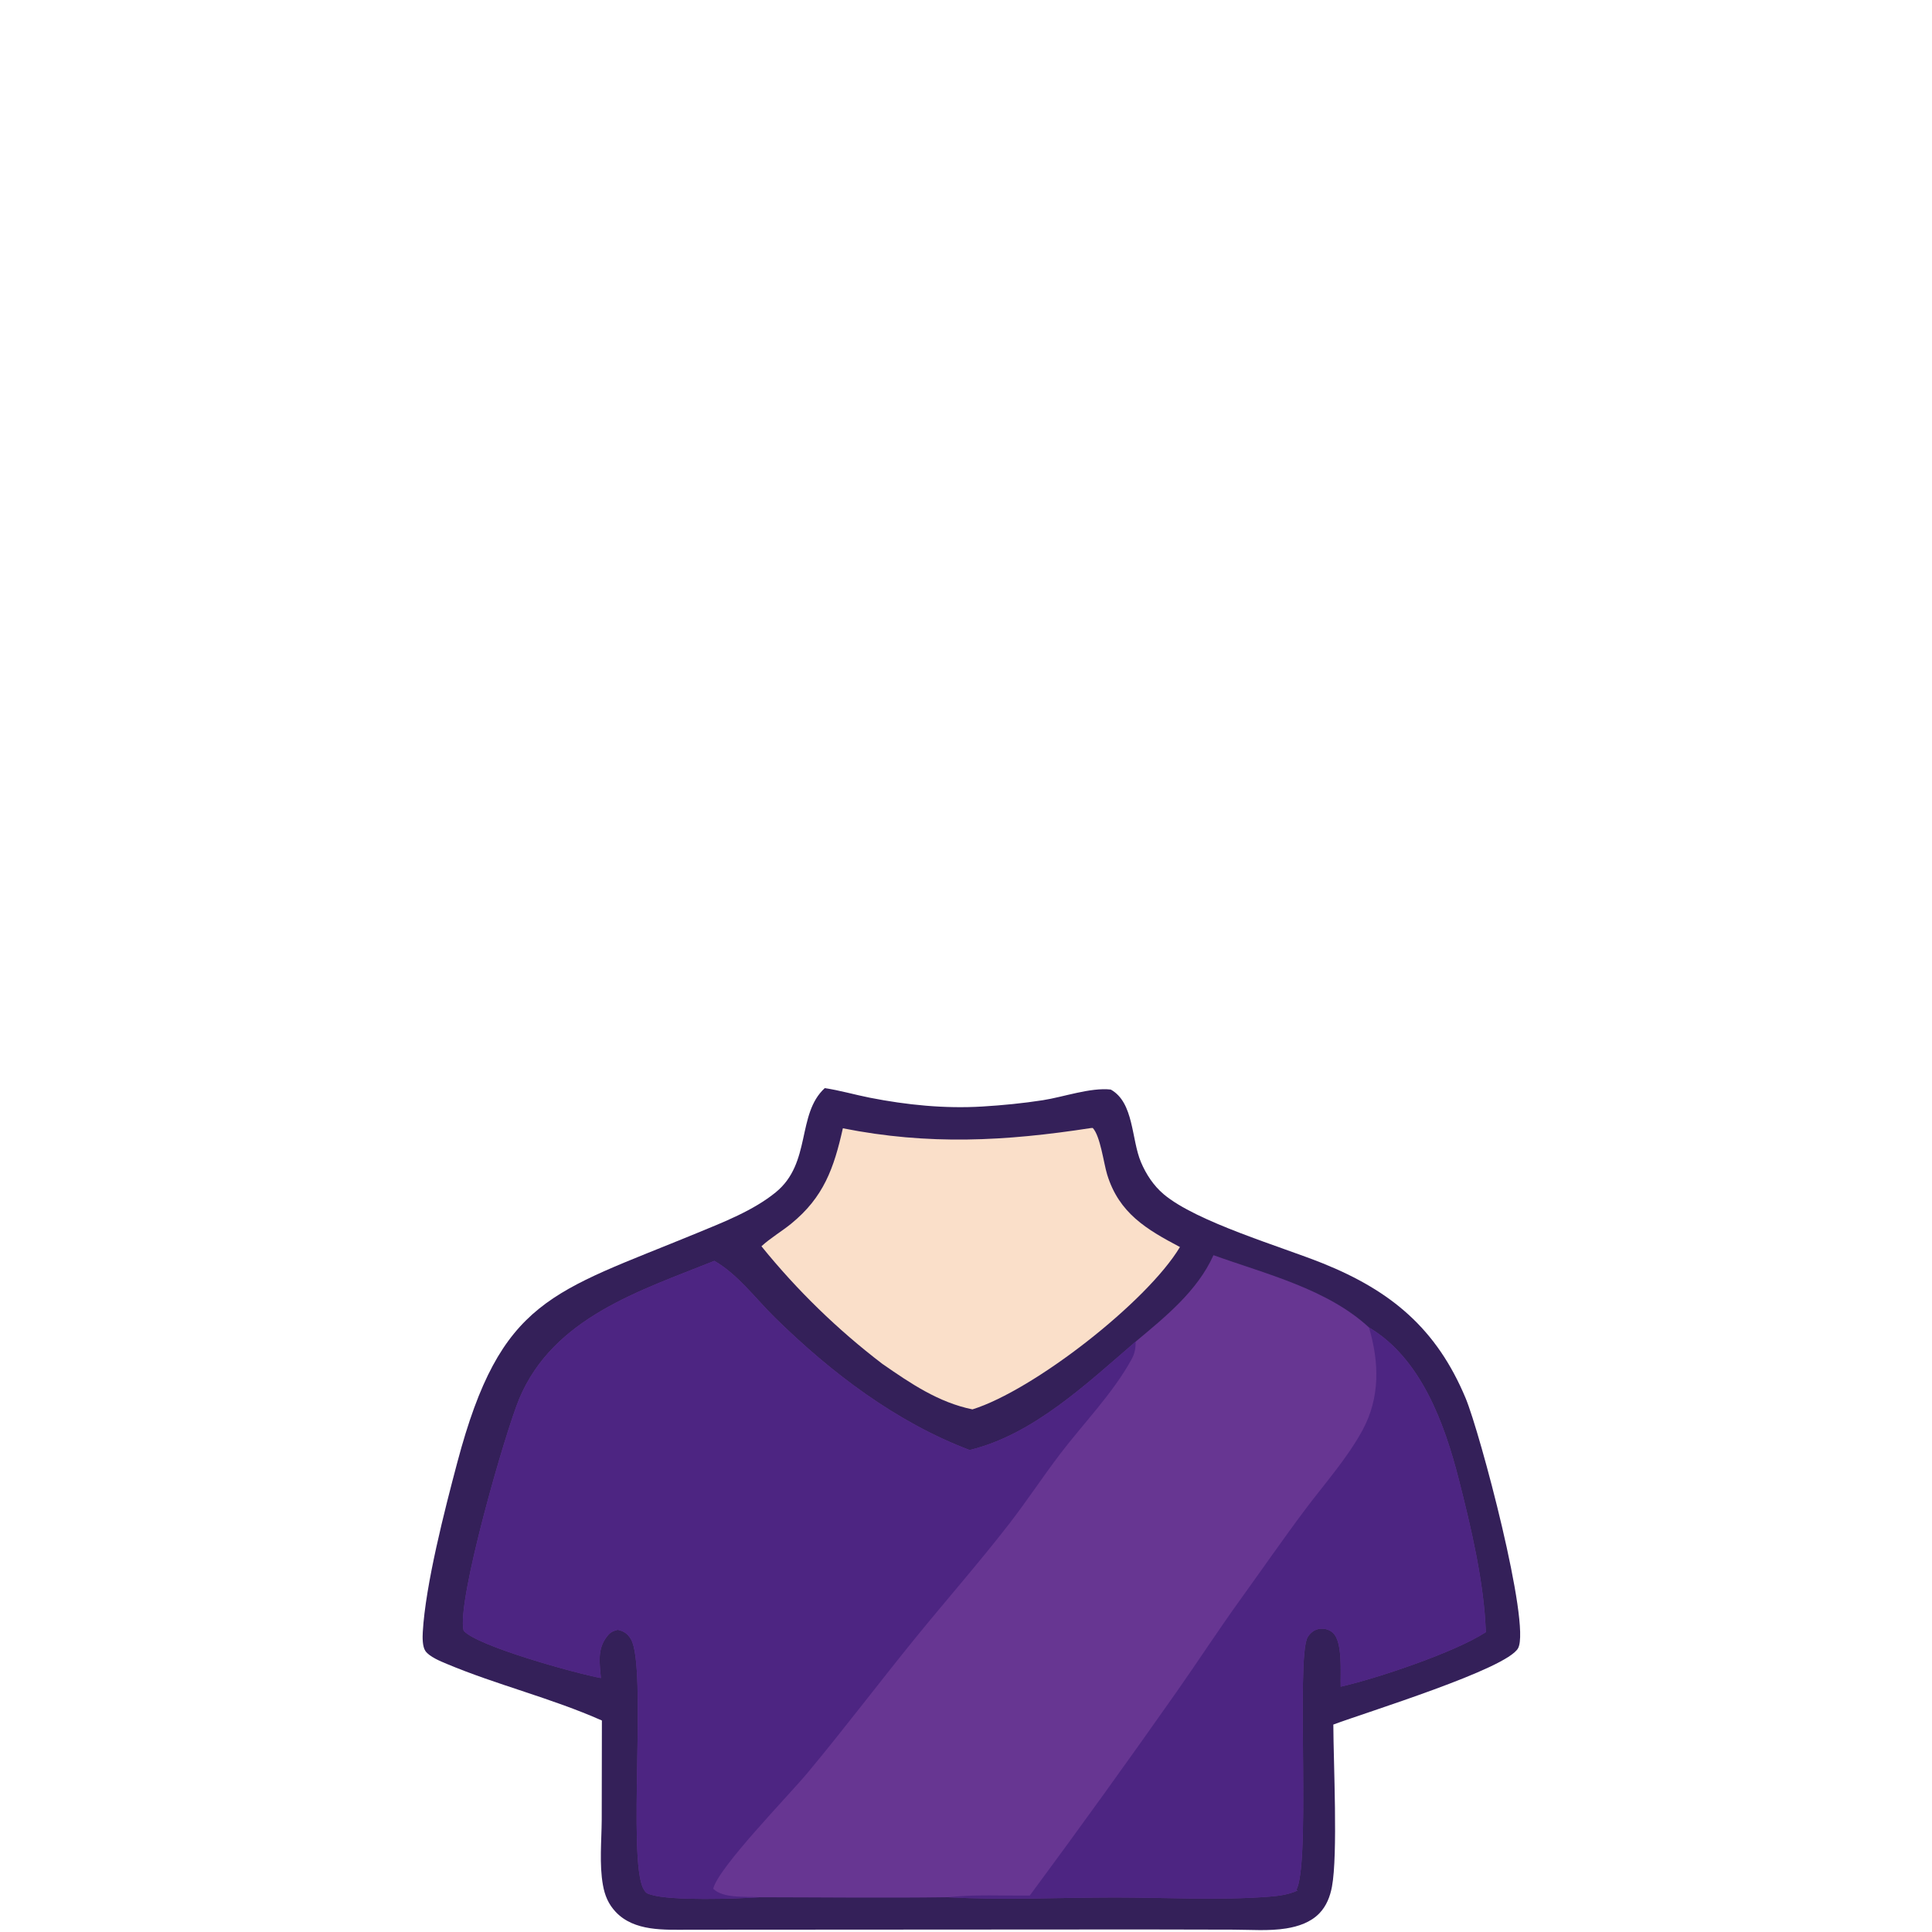
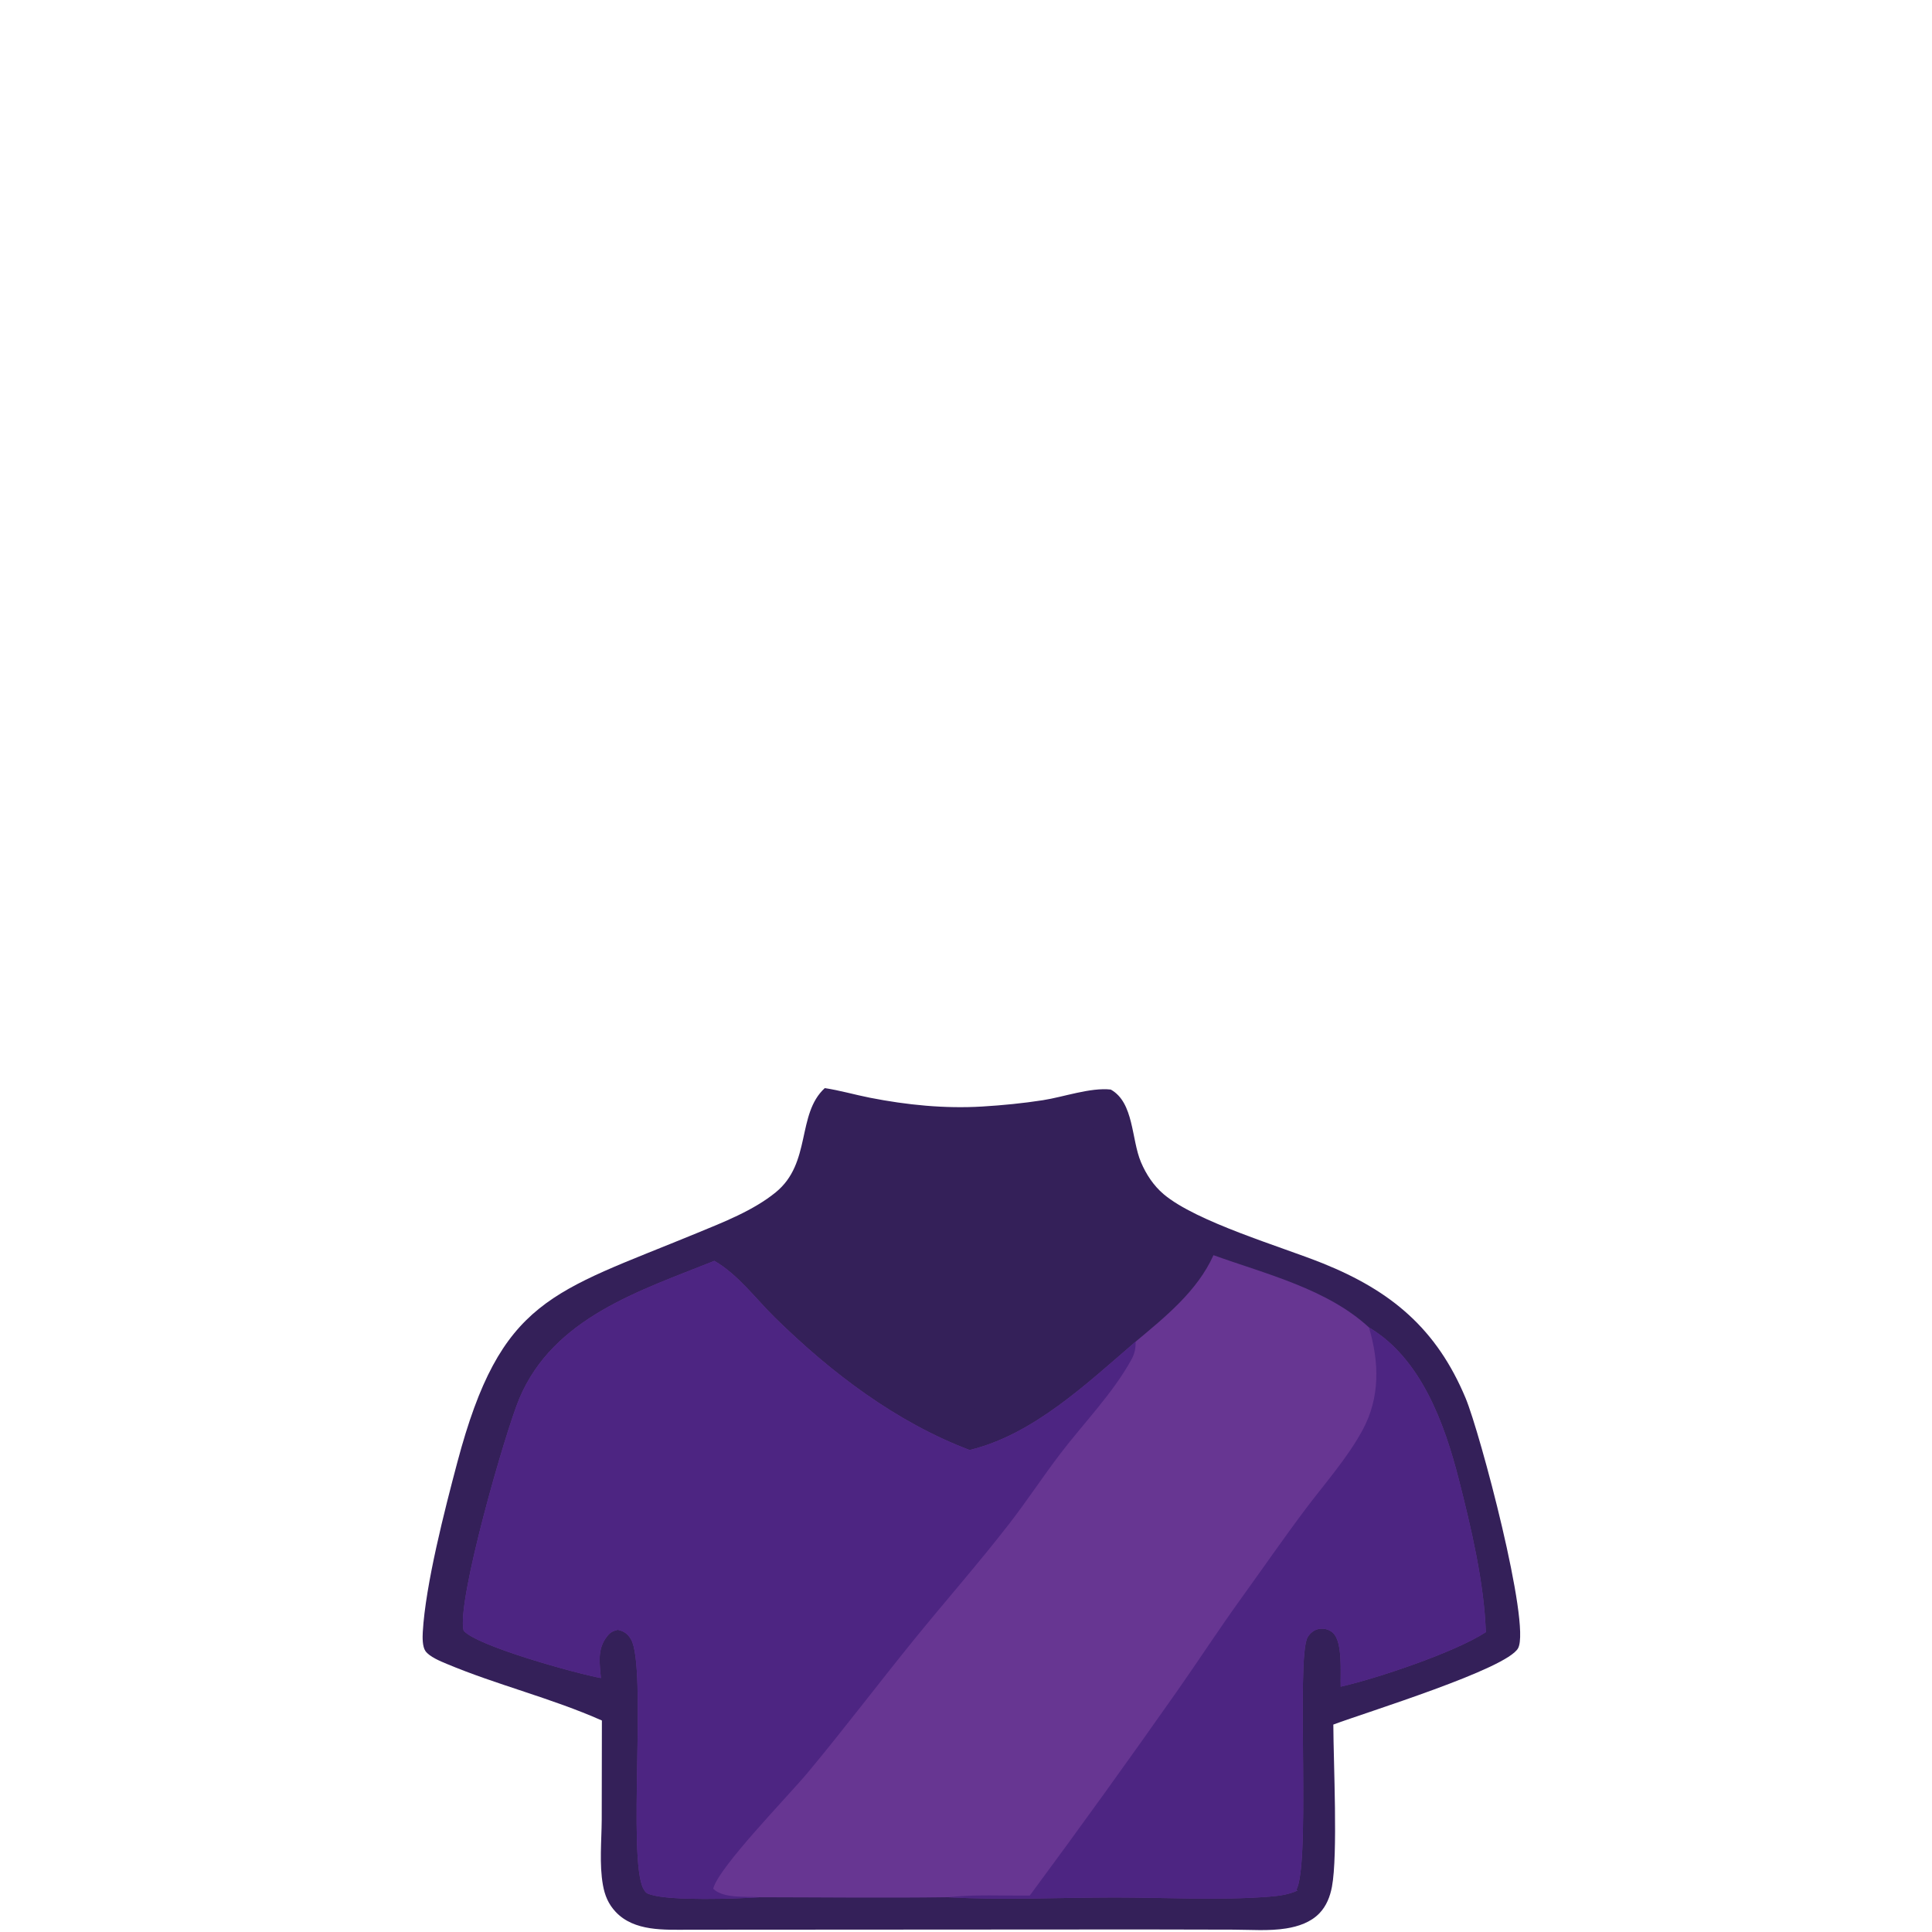
<svg xmlns="http://www.w3.org/2000/svg" width="160" height="160" viewBox="0 0 160 160" fill="none">
  <path d="M68.303 90.114C69.546 90.296 70.8 90.665 72.041 90.909C75.109 91.511 78.23 91.825 81.356 91.637C83.024 91.536 84.712 91.371 86.362 91.115C88.083 90.848 90.308 90.045 91.988 90.232C93.918 91.307 93.684 94.339 94.489 96.244C94.914 97.248 95.531 98.188 96.364 98.894C99.088 101.202 106.117 103.241 109.559 104.629C115.207 106.908 118.968 110.03 121.373 115.78C122.567 118.636 126.783 134.484 125.726 136.49C124.819 138.213 113.168 141.791 110.421 142.821C110.43 145.958 110.808 153.594 110.305 156.259C110.151 157.07 109.847 157.848 109.27 158.448C108.546 159.201 107.52 159.543 106.516 159.705C105.098 159.933 103.559 159.809 102.122 159.806L94.596 159.79L57.076 159.812C55.022 159.814 52.519 159.966 50.986 158.332C50.383 157.69 50.087 156.976 49.932 156.112C49.625 154.404 49.818 152.458 49.832 150.712L49.846 142.485C45.653 140.624 41.187 139.553 36.987 137.791C36.477 137.578 35.561 137.204 35.232 136.731C34.975 136.362 34.988 135.597 35.012 135.169C35.235 131.229 36.834 125.016 37.876 121.094C41.479 107.532 45.703 107.074 57.703 102.124C59.901 101.217 62.382 100.258 64.242 98.743C67.223 96.313 65.953 92.275 68.303 90.114Z" fill="#342059" />
-   <path d="M100.495 103.948C104.816 105.503 109.929 106.746 113.373 109.934C117.659 112.472 119.619 117.85 120.8 122.472C121.817 126.451 122.914 131.073 123.05 135.168C120.469 136.851 114.018 139.006 111.031 139.683C110.989 138.583 111.222 135.979 110.384 135.22C110.077 134.942 109.658 134.836 109.253 134.899C108.838 134.963 108.502 135.233 108.291 135.59C107.286 137.292 108.668 155.772 107.198 156.684L107.175 156.449L107.466 156.559C106.726 156.901 105.967 157.005 105.164 157.069C100.97 157.403 96.573 157.14 92.361 157.14C87.797 157.14 83.083 157.381 78.532 157.12C73.324 157.193 68.107 157.128 62.898 157.122C60.939 157.253 55.622 157.434 53.911 156.912C53.552 156.803 53.473 156.757 53.288 156.423C51.945 154.009 53.598 138.008 52.251 135.75C51.981 135.298 51.678 135.088 51.162 134.975C50.732 135.077 50.533 135.182 50.257 135.541C49.445 136.593 49.661 137.735 49.762 138.968C47.818 138.619 39.515 136.339 38.4 135.048C37.754 132.79 41.855 118.548 43.015 115.805C45.846 109.111 52.987 106.895 59.161 104.419C61.136 105.563 62.565 107.538 64.184 109.127C68.834 113.689 74.203 117.772 80.298 120.085C85.571 118.82 90.02 114.561 94.053 111.106C96.495 109.063 99.159 106.924 100.495 103.948Z" fill="#673692" />
+   <path class="colorable" d="M100.495 103.948C104.816 105.503 109.929 106.746 113.373 109.934C117.659 112.472 119.619 117.85 120.8 122.472C121.817 126.451 122.914 131.073 123.05 135.168C120.469 136.851 114.018 139.006 111.031 139.683C110.989 138.583 111.222 135.979 110.384 135.22C110.077 134.942 109.658 134.836 109.253 134.899C108.838 134.963 108.502 135.233 108.291 135.59C107.286 137.292 108.668 155.772 107.198 156.684L107.175 156.449L107.466 156.559C106.726 156.901 105.967 157.005 105.164 157.069C100.97 157.403 96.573 157.14 92.361 157.14C87.797 157.14 83.083 157.381 78.532 157.12C73.324 157.193 68.107 157.128 62.898 157.122C60.939 157.253 55.622 157.434 53.911 156.912C53.552 156.803 53.473 156.757 53.288 156.423C51.945 154.009 53.598 138.008 52.251 135.75C51.981 135.298 51.678 135.088 51.162 134.975C50.732 135.077 50.533 135.182 50.257 135.541C49.445 136.593 49.661 137.735 49.762 138.968C47.818 138.619 39.515 136.339 38.4 135.048C37.754 132.79 41.855 118.548 43.015 115.805C45.846 109.111 52.987 106.895 59.161 104.419C61.136 105.563 62.565 107.538 64.184 109.127C68.834 113.689 74.203 117.772 80.298 120.085C85.571 118.82 90.02 114.561 94.053 111.106C96.495 109.063 99.159 106.924 100.495 103.948Z" fill="#673692" />
  <path d="M49.762 138.968C47.818 138.619 39.515 136.34 38.4 135.048C37.754 132.79 41.855 118.549 43.015 115.806C45.846 109.111 52.987 106.895 59.161 104.419C61.136 105.563 62.565 107.538 64.184 109.127C68.834 113.689 74.203 117.773 80.298 120.086C85.571 118.82 90.02 114.562 94.053 111.106C94.05 111.662 93.98 112.086 93.71 112.577C92.156 115.403 89.734 117.862 87.788 120.419C86.353 122.304 85.052 124.289 83.601 126.164C81.069 129.437 78.319 132.557 75.71 135.771C72.748 139.42 69.91 143.177 66.903 146.789C65.256 148.767 59.516 154.623 59.063 156.417C59.887 157.239 61.75 157.043 62.898 157.122C60.939 157.253 55.622 157.434 53.911 156.913C53.552 156.803 53.473 156.757 53.288 156.423C51.945 154.009 53.598 138.009 52.251 135.75C51.981 135.298 51.678 135.088 51.162 134.975C50.732 135.077 50.533 135.182 50.257 135.541C49.445 136.593 49.661 137.736 49.762 138.968Z" fill="#4D2582" />
  <path d="M113.373 109.934C117.659 112.472 119.619 117.85 120.8 122.472C121.817 126.451 122.914 131.073 123.05 135.168C120.469 136.851 114.018 139.006 111.031 139.683C110.989 138.583 111.222 135.979 110.384 135.22C110.077 134.942 109.658 134.836 109.253 134.899C108.838 134.963 108.502 135.233 108.291 135.59C107.286 137.292 108.668 155.772 107.198 156.684L107.175 156.449L107.466 156.559C106.726 156.901 105.967 157.005 105.164 157.069C100.97 157.403 96.573 157.14 92.361 157.14C87.797 157.14 83.083 157.381 78.532 157.12C80.724 156.874 83.07 157.006 85.281 156.983C89.407 151.405 93.464 145.776 97.452 140.097C99.25 137.536 100.955 134.91 102.787 132.374C104.567 129.909 106.297 127.399 108.124 124.969C109.705 122.866 111.572 120.769 112.833 118.451C114.307 115.743 114.225 112.822 113.373 109.934Z" fill="#4D2582" />
-   <path d="M90.342 93.42L90.497 93.412C91.128 94.091 91.396 96.303 91.685 97.253C92.664 100.472 94.959 101.818 97.718 103.273C94.993 107.822 85.594 115.141 80.533 116.719C77.719 116.146 75.393 114.558 73.069 112.947C72.142 112.239 71.238 111.505 70.355 110.743C69.472 109.981 68.612 109.194 67.776 108.38C66.94 107.567 66.128 106.729 65.342 105.867C64.555 105.004 63.794 104.119 63.06 103.211C63.807 102.521 64.722 101.991 65.515 101.347C68.219 99.146 69.063 96.738 69.802 93.44C76.894 94.849 83.243 94.517 90.342 93.42Z" fill="#FADFC9" />
+   <path d="M90.342 93.42L90.497 93.412C91.128 94.091 91.396 96.303 91.685 97.253C92.664 100.472 94.959 101.818 97.718 103.273C94.993 107.822 85.594 115.141 80.533 116.719C77.719 116.146 75.393 114.558 73.069 112.947C72.142 112.239 71.238 111.505 70.355 110.743C69.472 109.981 68.612 109.194 67.776 108.38C66.94 107.567 66.128 106.729 65.342 105.867C64.555 105.004 63.794 104.119 63.06 103.211C63.807 102.521 64.722 101.991 65.515 101.347C68.219 99.146 69.063 96.738 69.802 93.44C76.894 94.849 83.243 94.517 90.342 93.42Z" fill="#342059" />
</svg>
